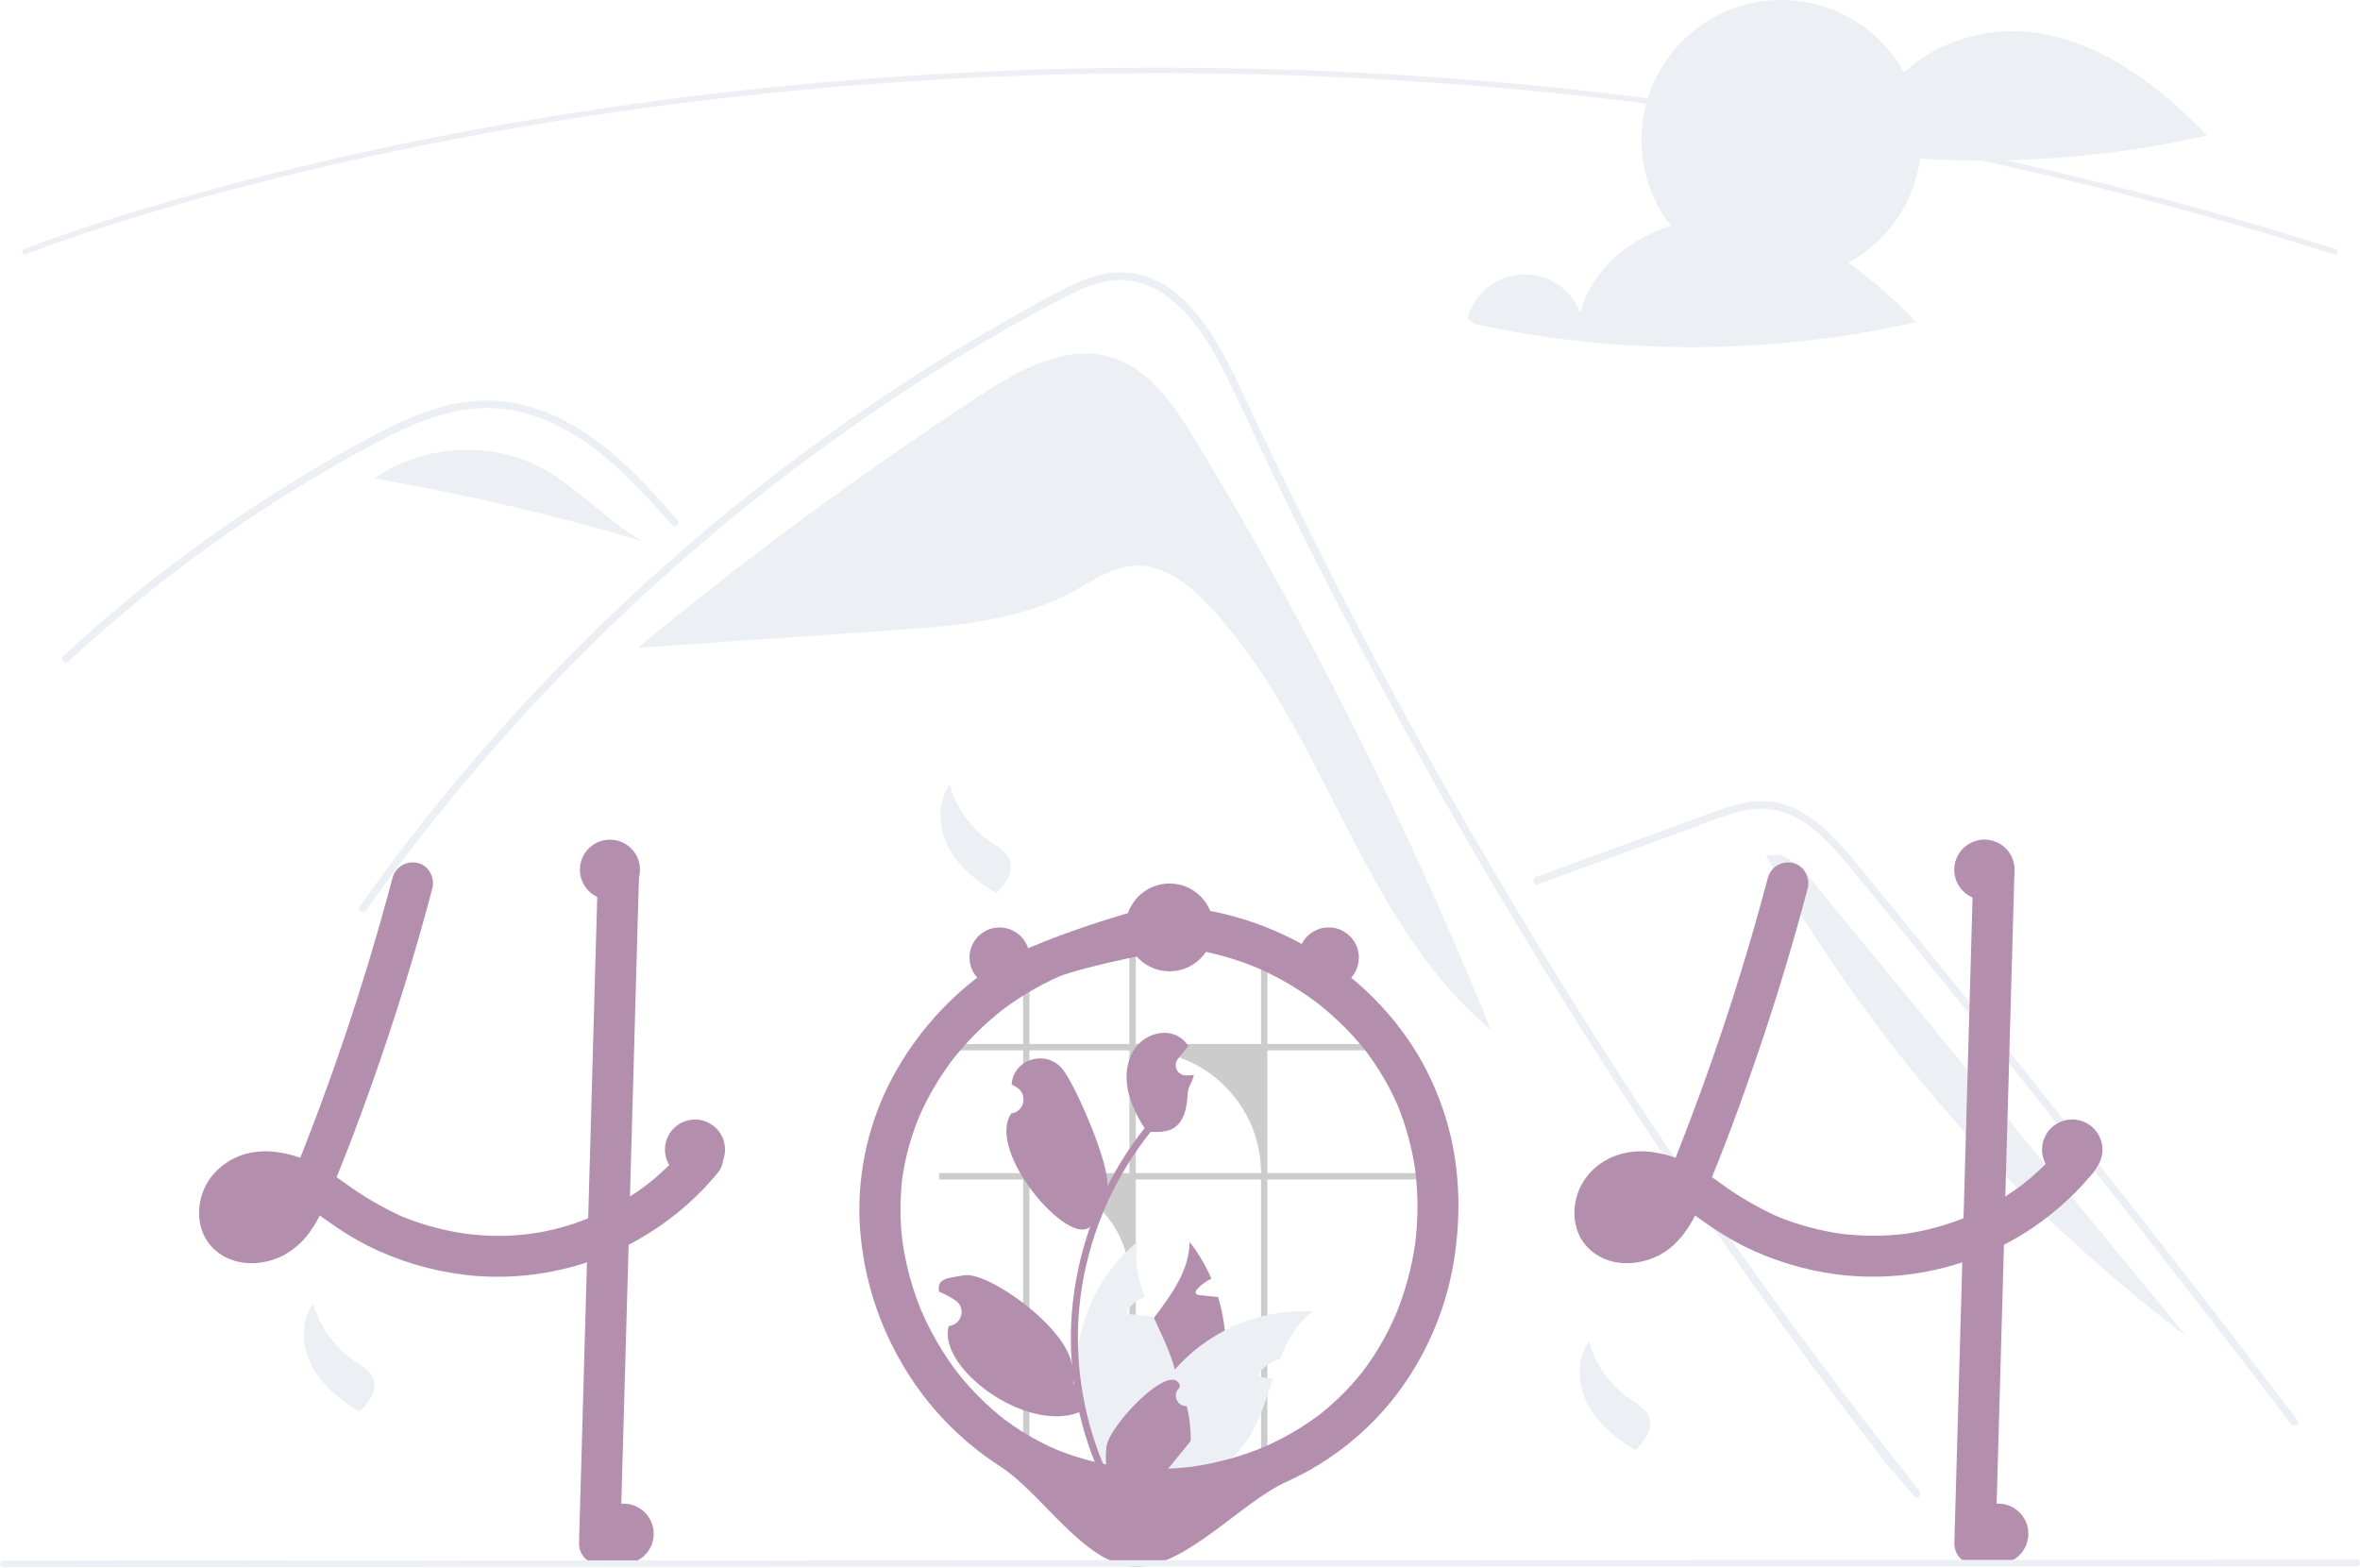
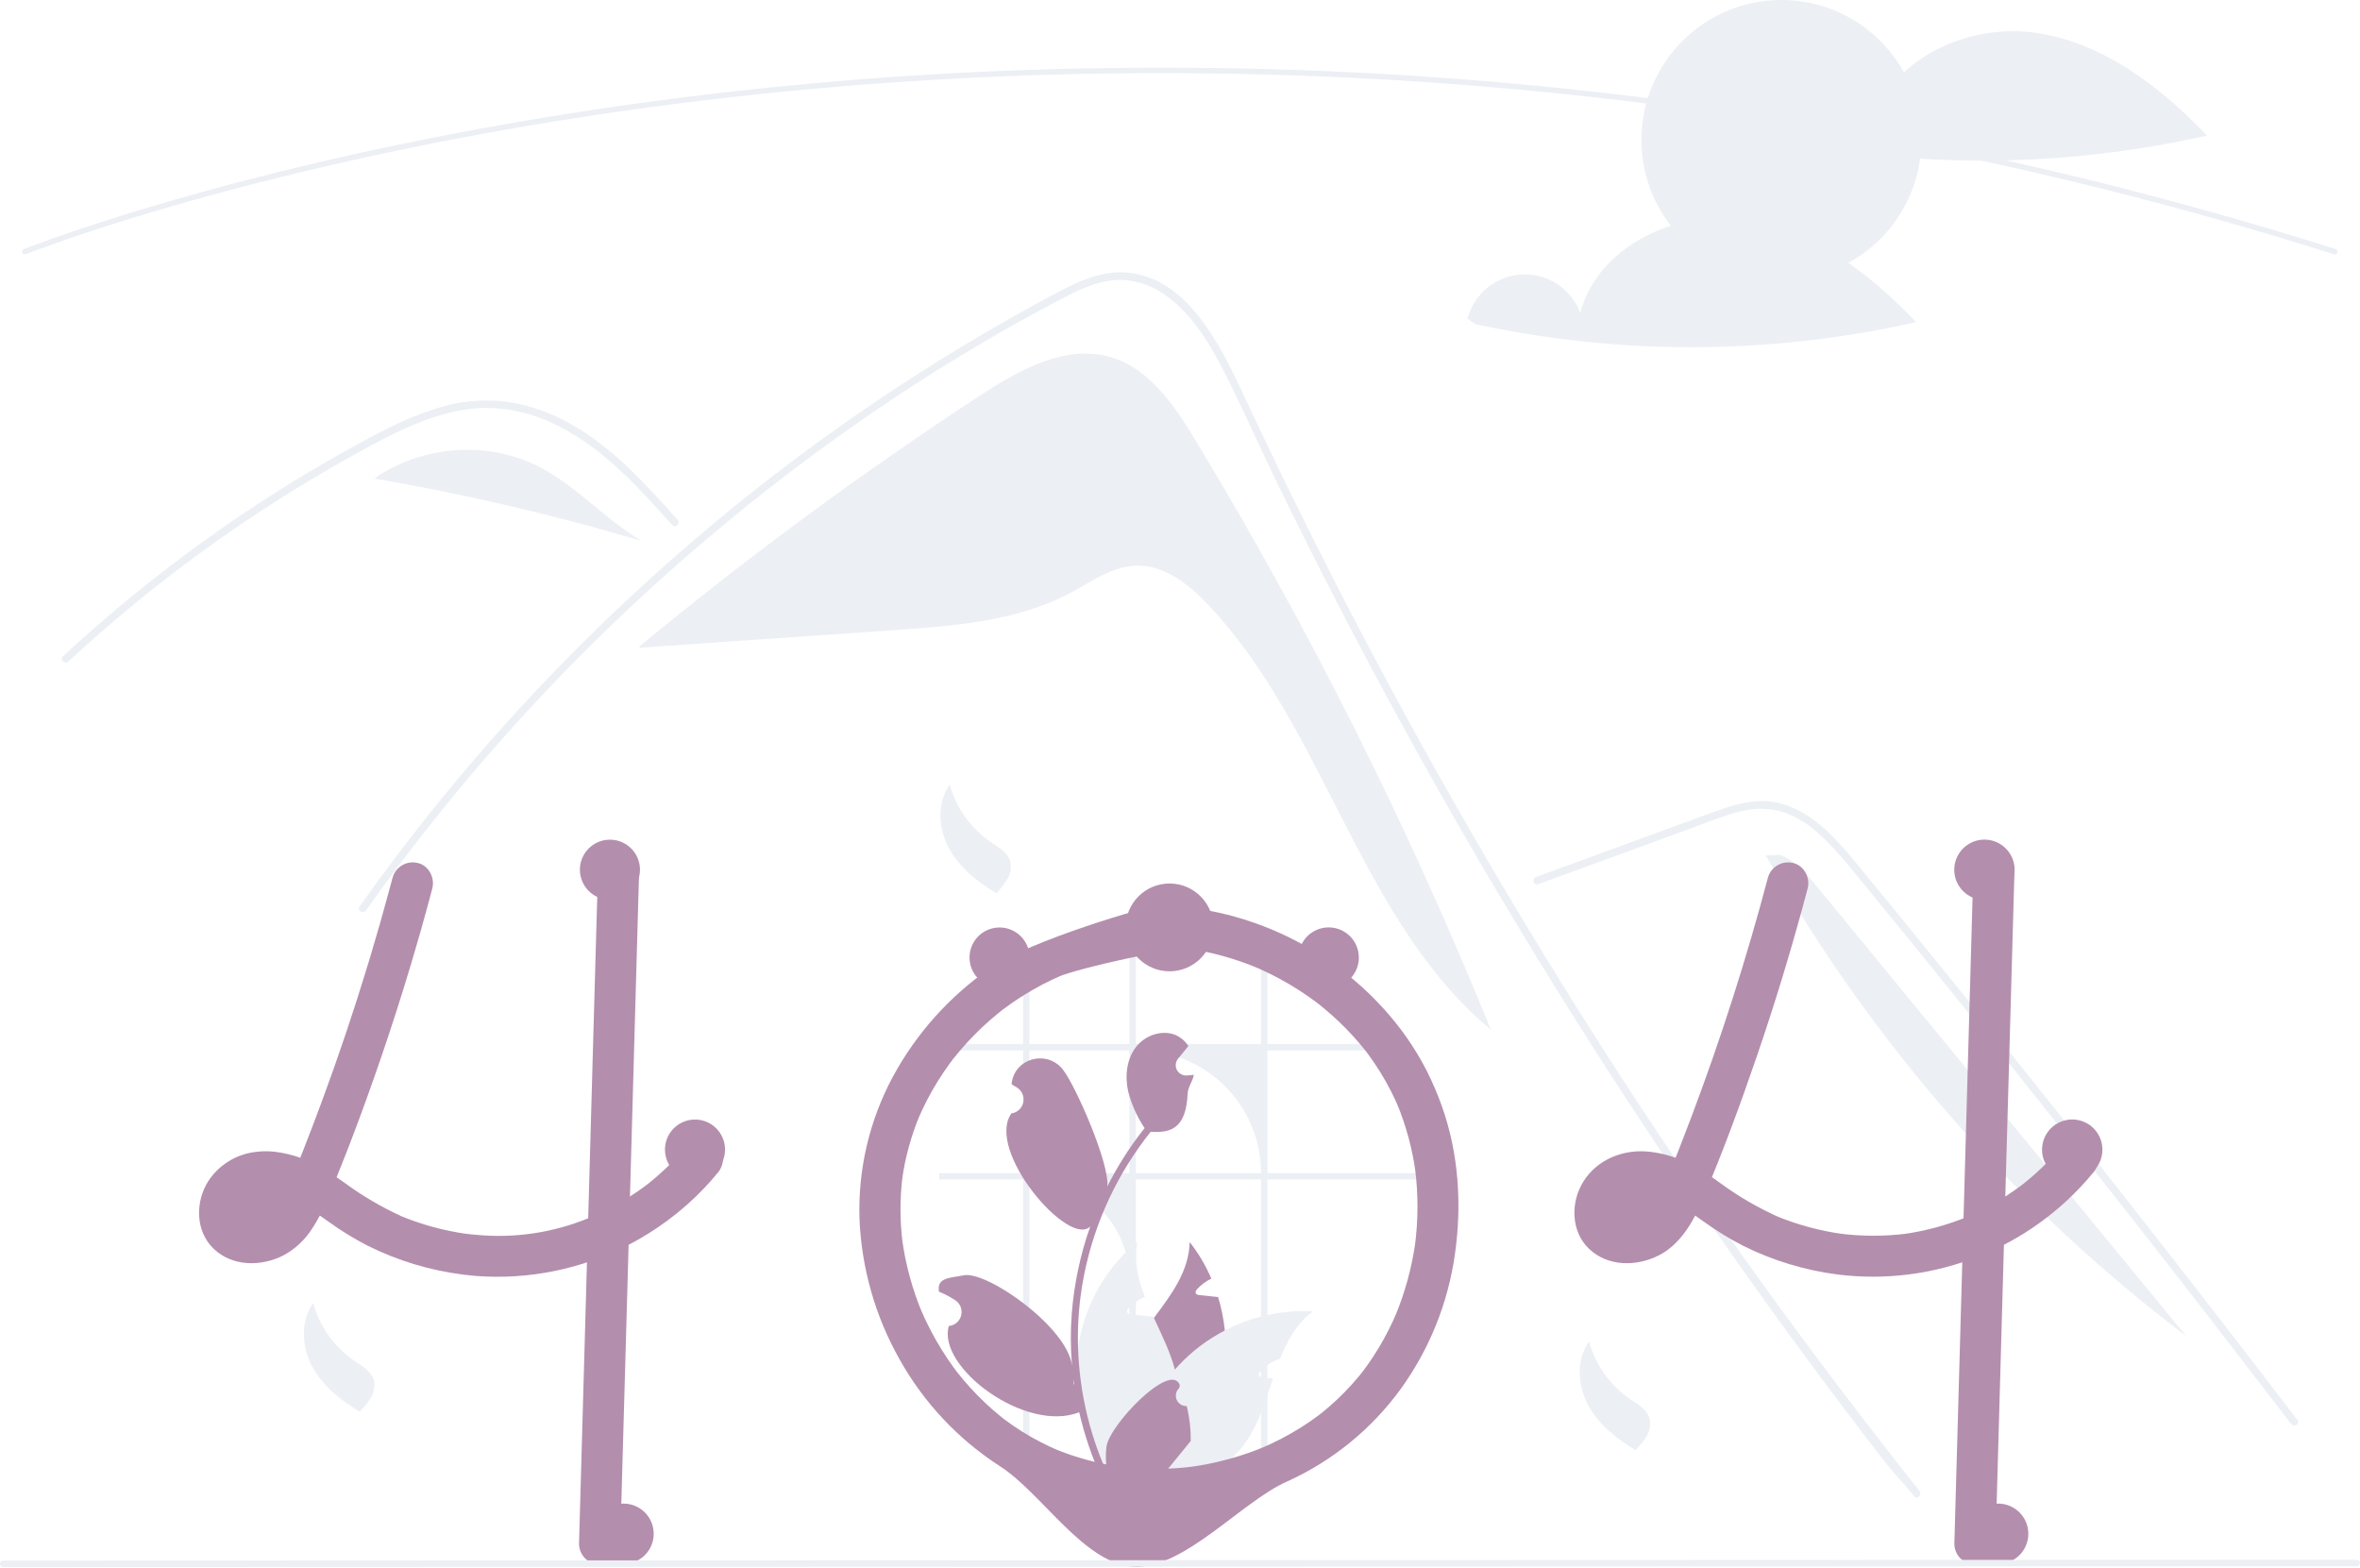
<svg xmlns="http://www.w3.org/2000/svg" data-name="Layer 1" viewBox="0 0 860.13 571.15">
  <path transform="translate(-169.93 -164.43)" d="m605.67 324.95c-7.669-12.684-16.757-26.228-30.99-30.37-16.482-4.796-33.413 4.732-47.775 14.135a1392.2 1392.2 0 0 0-123.89 91.283l0.043 0.492q46.226-3.188 92.451-6.375c22.265-1.536 45.296-3.283 64.972-13.816 7.466-3.997 14.745-9.336 23.206-9.708 10.512-0.462 19.677 6.879 26.88 14.549 42.607 45.371 54.937 114.75 102.74 154.62a1517 1517 0 0 0-107.63-214.81z" fill="#eceff4" />
  <path transform="translate(-169.93 -164.43)" d="m867.57 709.78c-4.712-5.95-6.637-7.343-11.285-13.348q-56.764-73.416-106.71-151.79-33.924-53.23-64.483-108.5-14.549-26.278-28.3-52.969-10.67-20.695-20.865-41.638c-1.944-3.988-3.832-7.994-5.711-12.009-4.428-9.442-8.773-18.93-13.439-28.244-5.317-10.616-11.789-21.745-21.553-28.877a29.405 29.405 0 0 0-15.319-5.895c-7.948-0.513-15.282 2.769-22.176 6.353-50.439 26.301-97.659 59.276-140.37 96.798a730.78 730.78 0 0 0-114.04 126.59c-1.008 1.439-3.392 0.064-2.374-1.384q6.009-8.498 12.257-16.813a734.82 734.82 0 0 1 187.6-174.99q18.248-11.826 37.183-22.542c6.362-3.603 12.752-7.16 19.251-10.497 6.372-3.273 13.137-6.215 20.416-6.325 24.77-0.385 37.595 27.667 46.405 46.542q4.153 8.911 8.406 17.766 16.075 33.621 33.387 66.628 10.685 20.379 21.837 40.52 34.707 62.718 73.779 122.9c34.506 53.143 68.737 100.09 108.05 149.78 1.082 1.375-0.852 3.337-1.944 1.944z" fill="#eceff4" />
  <path transform="translate(-169.93 -164.43)" d="m414.92 355.8c-1.439-1.604-2.869-3.209-4.318-4.813-11.422-12.633-23.679-25.118-39.364-32.361a57.11 57.11 0 0 0-23.927-5.546c-8.562 0.028-16.932 2.273-24.843 5.418-3.74 1.494-7.398 3.19-11.001 4.996-4.116 2.072-8.159 4.281-12.183 6.509q-11.331 6.27-22.368 13.091-21.961 13.572-42.546 29.216-10.671 8.113-20.902 16.758-9.516 8.03-18.646 16.492c-1.302 1.201-3.245-0.743-1.944-1.944 1.604-1.494 3.227-2.979 4.85-4.446q6.875-6.215 13.971-12.193 12.939-10.918 26.549-20.993 21.163-15.676 43.783-29.225 11.304-6.765 22.918-12.963c2.338-1.247 4.703-2.466 7.096-3.621a113.12 113.12 0 0 1 16.868-6.866 60.006 60.006 0 0 1 25.476-2.503 66.327 66.327 0 0 1 23.505 8.131c15.401 8.608 27.346 21.919 38.97 34.909 1.174 1.32-0.761 3.273-1.944 1.953z" fill="#eceff4" />
  <path transform="translate(-169.93 -164.43)" d="m730.48 486.71 55.228-20.2c5.968-2.183 11.921-4.668 18.09-6.23a28.539 28.539 0 0 1 16.374 0.209 37.738 37.738 0 0 1 12.771 7.917 103.64 103.64 0 0 1 10.475 11.186c3.989 4.794 7.92 9.639 11.868 14.467q24.441 29.891 48.563 60.041 24.121 30.15 47.92 60.556 23.857 30.48 47.385 61.216 2.882 3.765 5.76 7.534c1.06 1.388 3.45 0.02 2.375-1.388q-23.702-31.044-47.735-61.835-24.092-30.864-48.516-61.466-24.424-30.601-49.179-60.937-6.167-7.558-12.354-15.099c-3.479-4.241-6.92-8.527-10.736-12.474-7.005-7.245-15.758-13.648-26.234-13.822-6.16-0.102-12.121 1.853-17.844 3.923-6.17 2.232-12.325 4.506-18.486 6.759l-46.453 16.991c-1.649 0.603-0.937 3.262 0.731 2.652z" fill="#eceff4" />
  <path transform="translate(-169.93 -164.43)" d="m366.38 334.53c-18.754-9.639-42.771-7.751-60.005 4.291a855.85 855.85 0 0 1 97.371 22.726c-13.283-7.784-23.673-19.98-37.365-27.017z" fill="#eceff4" />
  <path transform="translate(-169.93 -164.43)" d="m306.19 338.78-3.61 2.935c1.221-1.027 2.491-1.99 3.795-2.901-0.062-0.011-0.123-0.023-0.185-0.033z" fill="#eceff4" />
  <path transform="translate(-169.93 -164.43)" d="m831.55 486.85c-3.633-4.422-7.561-9.052-12.994-10.848l-5.073 0.2a575.44 575.44 0 0 0 153.27 175.22q-67.6-82.286-135.2-164.57z" fill="#eceff4" />
  <path transform="translate(-169.93 -164.43)" d="m516.08 450.37a37.481 37.481 0 0 0 14.931 20.959c2.82 1.92 6.157 3.762 7.122 7.035a8.379 8.379 0 0 1-0.874 6.15 24.884 24.884 0 0 1-3.861 5.041l-0.137 0.512c-6.998-4.147-13.656-9.393-17.522-16.551s-4.405-16.539 0.341-23.145" fill="#eceff4" />
  <path transform="translate(-169.93 -164.43)" d="m749.08 653.37a37.481 37.481 0 0 0 14.931 20.959c2.82 1.92 6.157 3.762 7.122 7.035a8.379 8.379 0 0 1-0.874 6.15 24.884 24.884 0 0 1-3.861 5.041l-0.137 0.512c-6.998-4.147-13.656-9.393-17.522-16.551s-4.405-16.539 0.341-23.145" fill="#eceff4" />
  <path transform="translate(-169.93 -164.43)" d="m284.08 639.37a37.481 37.481 0 0 0 14.931 20.959c2.82 1.92 6.157 3.762 7.122 7.035a8.379 8.379 0 0 1-0.874 6.15 24.884 24.884 0 0 1-3.861 5.041l-0.137 0.512c-6.998-4.147-13.656-9.393-17.522-16.551s-4.405-16.539 0.341-23.145" fill="#eceff4" />
  <circle cx="649.25" cy="51" r="51" fill="#eceff4" />
  <path transform="translate(-169.93 -164.43)" d="m911.22 176.3c-24.717-3.341-52.935 10.019-59.341 34.124a21.597 21.597 0 0 0-41.094 2.109l2.83 2.027a372.27 372.27 0 0 0 160.66-0.726c-17.193-18.069-38.337-34.192-63.054-37.533z" fill="#eceff4" />
  <path transform="translate(-169.93 -164.43)" d="m805.22 244.3c-24.717-3.341-52.935 10.019-59.341 34.124a21.597 21.597 0 0 0-41.094 2.109l2.83 2.027a372.27 372.27 0 0 0 160.66-0.726c-17.193-18.069-38.337-34.192-63.054-37.533z" fill="#eceff4" />
  <path transform="translate(-169.93 -164.43)" d="m1020.9 257.15a0.982 0.982 0 0 1-0.302-0.047c-264.41-83.618-497.44-72.684-646.38-48.786-20.269 3.251-40.591 7.006-60.404 11.161-5.058 1.06-10.306 2.195-15.597 3.378-6.319 1.407-12.554 2.856-18.532 4.306q-3.873 0.917-7.595 1.849c-3.758 0.928-7.572 1.895-11.66 2.957-4.568 1.178-9.209 2.413-13.797 3.672a0.442 0.442 0 0 1-0.051 0.015l4.9e-4 1e-3c-5.183 1.415-10.338 2.871-15.323 4.325-2.698 0.779-5.304 1.548-7.799 2.307-0.279 0.077-0.526 0.151-0.776 0.228l-0.536 0.163c-0.311 0.095-0.617 0.188-0.924 0.275l-0.02 0.006 4.8e-4 1e-3 -0.812 0.252c-0.968 0.293-1.912 0.579-2.841 0.864-24.545 7.566-38.038 12.949-38.171 13.002a1 1 0 1 1-0.744-1.856c0.134-0.053 13.693-5.463 38.328-13.058 0.932-0.286 1.879-0.572 2.85-0.866l0.754-0.234c0.026-0.01 0.052-0.018 0.078-0.025 0.305-0.087 0.61-0.18 0.919-0.273l0.537-0.163c0.268-0.081 0.531-0.161 0.801-0.235 2.478-0.754 5.093-1.524 7.798-2.307 4.987-1.455 10.147-2.911 15.334-4.328 0.016-0.006 0.033-0.01 0.049-0.015v-1e-3c4.604-1.263 9.263-2.503 13.845-3.685 4.094-1.063 7.915-2.032 11.68-2.962q3.738-0.93 7.609-1.853c5.985-1.451 12.233-2.902 18.563-4.312 5.299-1.184 10.556-2.322 15.622-3.383 19.843-4.162 40.198-7.923 60.497-11.179 149.15-23.932 382.52-34.884 647.3 48.854a1 1 0 0 1-0.301 1.953z" fill="#eceff4" />
  <path transform="translate(-169.93 -164.43)" d="M432.923,584.266a6.729,6.729,0,0,0-1.7-2.67,6.43,6.43,0,0,0-.92-.71c-2.61-1.74-6.51-2.13-8.99,0a5.81,5.81,0,0,0-.69.71q-1.11,1.365-2.28,2.67c-1.28,1.46-2.59,2.87-3.96,4.24-.39.38-.78.77-1.18,1.15-.23.23-.46.45-.69.67-.88.84-1.78,1.65-2.69,2.45-.48.43-.96.85-1.45,1.26-.73.61-1.46,1.22-2.2,1.81-.07.05-.14.1-.21.16-.02.01-.03.03-.05.04-.01,0-.02,0-.03.02a.179.179,0,0,0-.07.05c-.22.15-.37.25-.48.34.04-.02.08-.05.12-.07-.18.14-.37.28-.55.42-1.75,1.29-3.54,2.53-5.37,3.69a99.21,99.21,0,0,1-14.22,7.55c-.33.13-.67.27-1.01.4a85.97,85.97,0,0,1-40.85,6.02q-2.13-.165-4.26-.45c-1.64-.24-3.27-.53-4.89-.86a97.932,97.932,0,0,1-18.02-5.44,118.652,118.652,0,0,1-20.66-12.12c-1-.71-2.01-1.42-3.02-2.11,1.15-2.82,2.28-5.64,3.38-8.48.55-1.37,1.08-2.74,1.6-4.12,4.09-10.63,7.93-21.36,11.61-32.13q5.58-16.365,10.53-32.92.51-1.68.99-3.36,2.595-8.745,4.98-17.53c.15-.57.31-1.13.45-1.7q.69-2.52,1.35-5.04c1-3.79-1.26-8.32-5.24-9.23a7.634,7.634,0,0,0-9.22,5.24c-.43,1.62-.86,3.23-1.3,4.85q-3.165,11.745-6.66,23.41-.51,1.68-1.02,3.36-7.71,25.41-16.93,50.31-1.11,3.015-2.25,6.01c-.37.98-.74,1.96-1.12,2.94-.73,1.93-1.48,3.86-2.23,5.79-.43,1.13-.87,2.26-1.31,3.38-.29.71-.57,1.42-.85,2.12a41.809,41.809,0,0,0-8.81-2.12l-.48-.06a27.397,27.397,0,0,0-7.01.06,23.914,23.914,0,0,0-17.24,10.66c-4.77,7.51-4.71,18.25,1.98,24.63,6.89,6.57,17.32,6.52,25.43,2.41a28.351,28.351,0,0,0,10.52-9.86,50.569,50.569,0,0,0,2.74-4.65c.21.14.42.28.63.43.8.56,1.6,1.13,2.39,1.69a111.738,111.738,0,0,0,14.51,8.91,108.359,108.359,0,0,0,34.62,10.47c.27.03.53.07.8.1,1.33.17,2.67.3,4.01.41a103.782,103.782,0,0,0,55.58-11.36q2.175-1.125,4.31-2.36,3.315-1.92,6.48-4.08c1.15-.78,2.27-1.57,3.38-2.4a101.042,101.042,0,0,0,13.51-11.95q2.355-2.475,4.51-5.11a8.061,8.061,0,0,0,2.2-5.3A7.564,7.564,0,0,0,432.923,584.266Zm-165.59,23.82c.21-.15.42-.31.62-.47C267.893,607.766,267.603,607.936,267.333,608.086Zm3.21-3.23c-.23.26-.44.52-.67.78a23.366,23.366,0,0,1-2.25,2.2c-.11.1-.23.2-.35.29a.01.01,0,0,0-.01.01,3.804,3.804,0,0,0-.42.22q-.645.39-1.32.72a17.005,17.005,0,0,1-2.71.75,16.799,16.799,0,0,1-2.13.02h-.02a14.823,14.823,0,0,1-1.45-.4c-.24-.12-.47-.26-.7-.4-.09-.08-.17-.16-.22-.21a2.44,2.44,0,0,1-.27-.29.01.01,0,0,0-.01-.01c-.11-.2-.23-.4-.34-.6a.031.031,0,0,1-.01-.02c-.08-.25-.15-.51-.21-.77a12.511,12.511,0,0,1,.01-1.37,13.467,13.467,0,0,1,.54-1.88,11.068,11.068,0,0,1,.69-1.26c.02-.04.12-.2.23-.38.01-.01.01-.01.01-.02.15-.17.3-.35.46-.51.27-.3.56-.56.85-.83a18.022,18.022,0,0,1,1.75-1.01,19.481,19.481,0,0,1,2.93-.79,24.989,24.989,0,0,1,4.41.04,30.301,30.301,0,0,1,4.1,1.01,36.945,36.945,0,0,1-2.77,4.54C270.623,604.746,270.583,604.806,270.543,604.856Zm-11.12-3.29a2.18,2.18,0,0,1-.31.39A1.409,1.409,0,0,1,259.423,601.566Z" fill="#B48EAD" />
  <path transform="translate(-169.93 -164.43)" d="M402.863,482.136q-.135,4.71-.27,9.42-.285,10.455-.59,20.92-.315,11.775-.66,23.54-.165,6.075-.34,12.15-.465,16.365-.92,32.72c-.03,1.13-.07,2.25-.1,3.38q-.225,8.115-.45,16.23-.255,8.805-.5,17.61-.18,6.6-.37,13.21-1.35,47.895-2.7,95.79a7.648,7.648,0,0,1-7.5,7.5,7.561,7.561,0,0,1-7.5-7.5q.75-26.94,1.52-53.88.675-24.36,1.37-48.72.225-8.025.45-16.06.345-12.09.68-24.18c.03-1.13.07-2.25.1-3.38.02-.99.05-1.97.08-2.96q.66-23.475,1.32-46.96.27-9.24.52-18.49.3-10.545.6-21.08c.09-3.09.17-6.17.26-9.26a7.648,7.648,0,0,1,7.5-7.5A7.561,7.561,0,0,1,402.863,482.136Z" fill="#B48EAD" />
  <path transform="translate(-169.93 -164.43)" d="m814.29 484.22a893.24 893.24 0 0 1-28.161 87.941c-3.007 7.946-6.083 15.877-9.371 23.712l0.756-1.792a54.583 54.583 0 0 1-5.59 10.612q-0.229 0.321-0.467 0.636 1.166-1.49 0.443-0.589c-0.254 0.301-0.505 0.602-0.768 0.895a23.664 23.664 0 0 1-2.249 2.203q-0.301 0.258-0.612 0.504l0.938-0.729c-0.109 0.257-0.873 0.597-1.111 0.743a18.254 18.254 0 0 1-2.405 1.218l1.792-0.756a19.086 19.086 0 0 1-4.231 1.161l1.994-0.268a17.021 17.021 0 0 1-4.298 0.046l1.994 0.268a14.002 14.002 0 0 1-3.405-0.917l1.792 0.756a12.012 12.012 0 0 1-1.679-0.896c-0.271-0.177-1.105-0.809-0.015 0.025 1.133 0.866 0.146 0.074-0.088-0.156-0.194-0.192-0.37-0.4-0.56-0.595-0.882-0.905 0.996 1.557 0.397 0.499a18.182 18.182 0 0 1-0.878-1.637l0.756 1.792a11.925 11.925 0 0 1-0.728-2.651l0.268 1.994a13.651 13.651 0 0 1-0.003-3.405l-0.268 1.994a15.964 15.964 0 0 1 0.995-3.68l-0.756 1.792a16.729 16.729 0 0 1 1.178-2.299 6.729 6.729 0 0 1 0.729-1.071c0.049 0.016-1.269 1.513-0.569 0.757 0.183-0.198 0.354-0.406 0.539-0.602 0.296-0.314 0.614-0.601 0.926-0.898 1.045-0.994-1.462 0.966-0.257 0.179a19.049 19.049 0 0 1 2.749-1.499l-1.792 0.756a20.311 20.311 0 0 1 4.995-1.34l-1.994 0.268a25.628 25.628 0 0 1 6.461 0.076l-1.994-0.268a33.211 33.211 0 0 1 7.892 2.22l-1.792-0.756c5.39 2.314 10.163 5.749 14.928 9.118a111.95 111.95 0 0 0 14.506 8.906 108.39 108.39 0 0 0 34.622 10.474 103.93 103.93 0 0 0 92.586-36.752 8.078 8.078 0 0 0 2.197-5.303 7.632 7.632 0 0 0-2.197-5.303c-2.752-2.526-7.949-3.239-10.607 0a95.636 95.636 0 0 1-8.107 8.727q-2.017 1.914-4.142 3.71-1.214 1.026-2.461 2.011c-0.393 0.311-1.619 1.138 0.263-0.197-0.431 0.306-0.845 0.64-1.271 0.955a99.269 99.269 0 0 1-20.332 11.565l1.792-0.756a96.836 96.836 0 0 1-24.171 6.622l1.994-0.268a97.643 97.643 0 0 1-25.754-0.038l1.994 0.268a99.8 99.8 0 0 1-24.857-6.77l1.792 0.756a116.03 116.03 0 0 1-21.736-12.591 86.877 86.877 0 0 0-11.113-6.994 42.824 42.824 0 0 0-14.438-4.388c-9.439-1.111-19.057 2.566-24.246 10.72-4.776 7.505-4.714 18.244 1.974 24.625 6.888 6.572 17.318 6.517 25.436 2.406 7.817-3.959 12.513-12.185 15.815-19.942 7.431-17.455 14.01-35.314 20.14-53.263q9.097-26.637 16.499-53.813 0.917-3.366 1.807-6.739c1.001-3.789-1.261-8.32-5.238-9.226a7.633 7.633 0 0 0-9.226 5.238z" fill="#B48EAD" />
  <path transform="translate(-169.93 -164.43)" d="m889.12 482.14-5.385 191.09-1.518 53.884a7.565 7.565 0 0 0 7.5 7.5 7.649 7.649 0 0 0 7.5-7.5l2.7-95.793 4.204-149.18a7.565 7.565 0 0 0-7.5-7.5 7.649 7.649 0 0 0-7.5 7.5z" fill="#B48EAD" />
-   <path transform="translate(-169.93 -164.43)" d="m629.53 700.36h2.329v-106.04h54.329v-2.323h-54.329v-44.744h41.956q-0.923-1.173-1.899-2.317h-40.057v-29.553c-0.77-0.328-1.547-0.645-2.329-0.944v30.496h-45.652v-37.865c-0.782 0.036-1.553 0.09-2.329 0.155v37.71h-36.42v-28.251c-0.782 0.346-1.553 0.711-2.317 1.093v27.158h-30.616v2.317h30.616v44.744h-30.616v2.323h30.616v106.04h2.317v-106.04a36.413 36.413 0 0 1 36.42 36.42v69.622h2.329v-106.04h45.652zm-84.401-108.36v-44.744h36.42v44.744zm38.749 0v-44.744h0.914a44.741 44.741 0 0 1 44.738 44.744z" opacity=".2" />
+   <path transform="translate(-169.93 -164.43)" d="m629.53 700.36h2.329v-106.04h54.329v-2.323h-54.329v-44.744h41.956q-0.923-1.173-1.899-2.317h-40.057v-29.553c-0.77-0.328-1.547-0.645-2.329-0.944v30.496h-45.652v-37.865c-0.782 0.036-1.553 0.09-2.329 0.155v37.71h-36.42v-28.251c-0.782 0.346-1.553 0.711-2.317 1.093v27.158h-30.616v2.317h30.616v44.744h-30.616v2.323h30.616v106.04h2.317v-106.04a36.413 36.413 0 0 1 36.42 36.42v69.622h2.329v-106.04h45.652zm-84.401-108.36v-44.744h36.42v44.744zm38.749 0v-44.744h0.914a44.741 44.741 0 0 1 44.738 44.744z" fill="#eceff4" />
  <path transform="translate(-169.93 -164.43)" d="M615.303,668.566a63.059,63.059,0,0,1-20.05,33.7c-.74.64-1.48,1.26-2.25,1.87q-2.805.255-5.57.52c-1.53.14-3.04.29-4.54.43l-.27.03-.19-1.64-.76-6.64a37.623,37.623,0,0,1-3.3-32.44c2.64-7.12,7.42-13.41,12.12-19.65,6.49-8.62,12.8-17.14,13.03-27.65a60.544,60.544,0,0,1,7.9,13.33,16.432,16.432,0,0,0-5.12,3.77c-.41.45-.82,1.08-.54,1.62.24.46.84.57,1.36.63,1.25.13,2.51.26,3.76.39,1,.11,2,.21,3,.32a63.99,63.99,0,0,1,2.45,12.18A61.189,61.189,0,0,1,615.303,668.566Z" fill="#B48EAD" />
  <path transform="translate(-169.93 -164.43)" d="M648.503,642.356c-5.9,4.29-9.35,10.46-12.03,17.26a16.628,16.628,0,0,0-7.17,4.58c-.41.45-.82,1.08-.54,1.62.24.46.84.57,1.36.63,1.25.13,2.51.26,3.76.39-2.68,8.04-5.14,16.36-9.88,23.15a36.989,36.989,0,0,1-12.03,10.91,38.492,38.492,0,0,1-4.02,1.99q-7.62.585-14.95,1.25-2.805.255-5.57.52c-1.53.14-3.04.29-4.54.43q-.015-.825,0-1.65a63.304,63.304,0,0,1,15.25-39.86c.45-.52.91-1.03,1.38-1.54a61.792,61.792,0,0,1,16.81-12.7A62.654,62.654,0,0,1,648.503,642.356Z" fill="#eceff4" />
  <path transform="translate(-169.93 -164.43)" d="M589.163,699.526l-1.15,3.4-.58,1.73c-1.53.14-3.04.29-4.54.43l-.27.03c-1.66.17-3.31.34-4.96.51-.43-.5-.86-1.01-1.28-1.53a62.03,62.03,0,0,1,8.07-87.11c-1.32,6.91.22,13.53,2.75,20.1-.27.11-.53.22-.78.34a16.432,16.432,0,0,0-5.12,3.77c-.41.45-.82,1.08-.54,1.62.24.46.84.57,1.36.63,1.25.13,2.51.26,3.76.39,1,.11,2,.21,3,.32q.705.075,1.41.15c.07.15.13.29.2.44,2.85,6.18,5.92,12.39,7.65,18.83a43.666,43.666,0,0,1,1.02,4.91A37.604,37.604,0,0,1,589.163,699.526Z" fill="#eceff4" />
  <path transform="translate(-169.93 -164.43)" d="m689.82 554.49c-8.609-16.792-21.946-30.921-37.632-41.304a114.24 114.24 0 0 0-52.563-18.38q-3.69-0.335-7.399-0.393c-2.921-0.044-46.866 12.632-61.587 22.982a114.29 114.29 0 0 0-35.333 39.527 102.5 102.5 0 0 0-12.126 51.633 113.56 113.56 0 0 0 14.703 51.476 110.48 110.48 0 0 0 36.444 38.746c15.338 9.787 30.745 35.736 48.854 36.652 18.246 0.923 39.054-23.555 55.695-30.987a104.43 104.43 0 0 0 41.726-34.005 110.25 110.25 0 0 0 19.599-48.948c2.574-18.083 1.374-36.733-4.801-54.016a111.86 111.86 0 0 0-5.58-12.983c-1.78-3.505-6.996-4.796-10.261-2.691a7.68 7.68 0 0 0-2.691 10.261q1.568 3.088 2.915 6.278l-0.756-1.792a101.15 101.15 0 0 1 6.876 25.538l-0.268-1.994a109.23 109.23 0 0 1-0.066 28.683l0.268-1.994a109.73 109.73 0 0 1-7.555 27.674l0.756-1.792a104.21 104.21 0 0 1-6.671 13.098q-1.923 3.186-4.081 6.222c-0.632 0.888-1.283 1.761-1.939 2.631-0.856 1.136 1.167-1.483 0.282-0.369-0.151 0.19-0.3 0.38-0.452 0.569q-0.681 0.852-1.382 1.688a93.613 93.613 0 0 1-10.176 10.384q-1.366 1.192-2.778 2.331c-0.469 0.378-0.932 0.773-1.421 1.125 0.019-0.013 1.58-1.199 0.656-0.511-0.29 0.216-0.579 0.436-0.87 0.652q-2.91 2.156-5.974 4.092a103.49 103.49 0 0 1-14.756 7.713l1.792-0.756a109.21 109.21 0 0 1-27.597 7.551l1.994-0.268a108.15 108.15 0 0 1-28.589 0.051l1.994 0.268a99.835 99.835 0 0 1-25.095-6.785l1.792 0.756a93.643 93.643 0 0 1-13.416-6.991q-3.174-2-6.184-4.247c-0.286-0.214-0.57-0.43-0.855-0.645-0.915-0.691 0.658 0.51 0.67 0.518a19.169 19.169 0 0 1-1.535-1.225q-1.454-1.184-2.861-2.422a101.99 101.99 0 0 1-10.493-10.709q-1.213-1.434-2.374-2.91c-0.335-0.426-0.947-1.29 0.404 0.529-0.178-0.239-0.362-0.474-0.542-0.712q-0.647-0.858-1.276-1.728-2.203-3.048-4.188-6.246a109.29 109.29 0 0 1-7.805-15.108l0.756 1.792a106.59 106.59 0 0 1-7.34-26.837l0.268 1.994a97.866 97.866 0 0 1-0.048-25.636l-0.268 1.994a94.673 94.673 0 0 1 6.595-23.959l-0.756 1.792a101.56 101.56 0 0 1 7.195-13.856q2.066-3.323 4.378-6.485 0.525-0.718 1.062-1.428c0.324-0.428 1.215-1.493-0.305 0.388 0.149-0.184 0.293-0.374 0.439-0.56q1.269-1.608 2.6-3.165a107.4 107.4 0 0 1 10.883-11.021q1.474-1.292 2.995-2.529 0.691-0.562 1.391-1.113c0.187-0.147 0.376-0.291 0.562-0.439-1.997 1.589-0.555 0.433-0.102 0.093q3.134-2.348 6.435-4.461a103.64 103.64 0 0 1 15.387-8.108l-1.792 0.756c7.76-3.258 42.141-10.949 48.394-10.11l-1.994-0.268a106.22 106.22 0 0 1 26.72 7.382l-1.792-0.756a110.31 110.31 0 0 1 12.6 6.329q3.043 1.784 5.967 3.763 1.383 0.937 2.738 1.915 0.677 0.489 1.346 0.989c0.248 0.185 0.494 0.373 0.741 0.558 1.039 0.779-1.431-1.128-0.342-0.267a110.84 110.84 0 0 1 10.368 9.253q2.401 2.445 4.637 5.045 1.147 1.334 2.246 2.708c0.364 0.455 1.605 2.101 0.084 0.085 0.372 0.493 0.747 0.982 1.114 1.479a97.977 97.977 0 0 1 8.392 13.538c1.793 3.498 6.987 4.802 10.261 2.691a7.677 7.677 0 0 0 2.691-10.261z" fill="#B48EAD" />
  <path transform="translate(-169.93 -164.43)" d="m602.43 676.88a3.78 3.78 0 0 1-2.739-6.551c0.095-0.379 0.164-0.651 0.259-1.03q-0.051-0.124-0.103-0.247c-3.48-8.298-25.685 14.833-26.645 22.632a30.029 30.029 0 0 0 0.527 10.328 120.39 120.39 0 0 1-10.952-50.003 116.2 116.2 0 0 1 0.721-12.963q0.597-5.293 1.657-10.511a121.79 121.79 0 0 1 24.152-51.616c6.874 0.384 12.898-0.663 13.48-13.985 0.103-2.37 1.861-4.422 2.248-6.756-0.656 0.086-1.323 0.14-1.979 0.183-0.204 0.011-0.42 0.021-0.624 0.032l-0.077 0.003a3.745 3.745 0 0 1-3.076-6.101q0.425-0.523 0.851-1.046c0.43-0.538 0.871-1.065 1.302-1.603a1.865 1.865 0 0 0 0.14-0.161c0.495-0.613 0.99-1.216 1.485-1.829a10.829 10.829 0 0 0-3.55-3.432c-4.959-2.905-11.801-0.893-15.384 3.593-3.593 4.486-4.271 10.779-3.023 16.384a43.398 43.398 0 0 0 6.003 13.383c-0.269 0.344-0.549 0.678-0.818 1.022a122.57 122.57 0 0 0-12.794 20.268c1.016-7.939-11.412-36.608-16.218-42.681-5.773-7.294-17.611-4.111-18.628 5.136q-0.015 0.134-0.029 0.268 1.071 0.604 2.096 1.282a5.127 5.127 0 0 1-2.067 9.33l-0.105 0.016c-9.556 13.644 21.077 49.155 28.745 41.181a125.11 125.11 0 0 0-6.734 31.693 118.66 118.66 0 0 0 0.086 19.16l-0.032-0.226c-1.704-13.882-30.931-34.523-39.466-32.803-4.917 0.99-9.759 0.765-9.013 5.725q0.018 0.119 0.036 0.237a34.442 34.442 0 0 1 3.862 1.861q1.071 0.604 2.096 1.282a5.127 5.127 0 0 1-2.067 9.33l-0.105 0.016c-0.075 0.011-0.14 0.022-0.215 0.032-4.35 14.966 27.907 39.12 47.518 31.435h0.011a125.07 125.07 0 0 0 8.402 24.528h30.015c0.108-0.334 0.204-0.678 0.301-1.011a34.102 34.102 0 0 1-8.305-0.495c2.227-2.733 4.454-5.487 6.681-8.219a1.861 1.861 0 0 0 0.14-0.161c1.13-1.399 2.27-2.786 3.4-4.185l6.1e-4 -0.002a49.952 49.952 0 0 0-1.464-12.725zm-34.371-67.613 0.016-0.021-0.016 0.043zm-6.648 59.932-0.258-0.581c0.011-0.42 0.011-0.839 0-1.269 0-0.118-0.021-0.237-0.021-0.355 0.097 0.742 0.183 1.485 0.29 2.227z" fill="#B48EAD" />
  <circle cx="95.249" cy="439" r="11" fill="#B48EAD" />
  <circle cx="227.25" cy="559" r="11" fill="#B48EAD" />
  <circle cx="728.25" cy="559" r="11" fill="#B48EAD" />
  <circle cx="755.25" cy="419" r="11" fill="#B48EAD" />
  <circle cx="723.25" cy="317" r="11" fill="#B48EAD" />
  <path transform="translate(-169.93 -164.43)" d="m434.18 583.43a10.949 10.949 0 1 1-0.21-2.16 10.992 10.992 0 0 1 0.21 2.16z" fill="#B48EAD" />
  <circle cx="484.25" cy="349" r="11" fill="#B48EAD" />
  <path transform="translate(-169.93 -164.43)" d="m545.18 513.43a10.949 10.949 0 1 1-0.21-2.16 10.992 10.992 0 0 1 0.21 2.16z" fill="#B48EAD" />
  <path transform="translate(-169.93 -164.43)" d="m403.18 481.43a10.949 10.949 0 1 1-0.21-2.16 10.992 10.992 0 0 1 0.21 2.16z" fill="#B48EAD" />
  <circle cx="599.25" cy="443" r="11" fill="#B48EAD" />
  <circle cx="426.25" cy="338" r="16" fill="#B48EAD" />
  <path transform="translate(-169.93 -164.43)" d="m1028.9 735.27-857.75 0.307a1.191 1.191 0 1 1 0-2.381l857.75-0.307a1.191 1.191 0 0 1 0 2.381z" fill="#eceff4" />
</svg>
